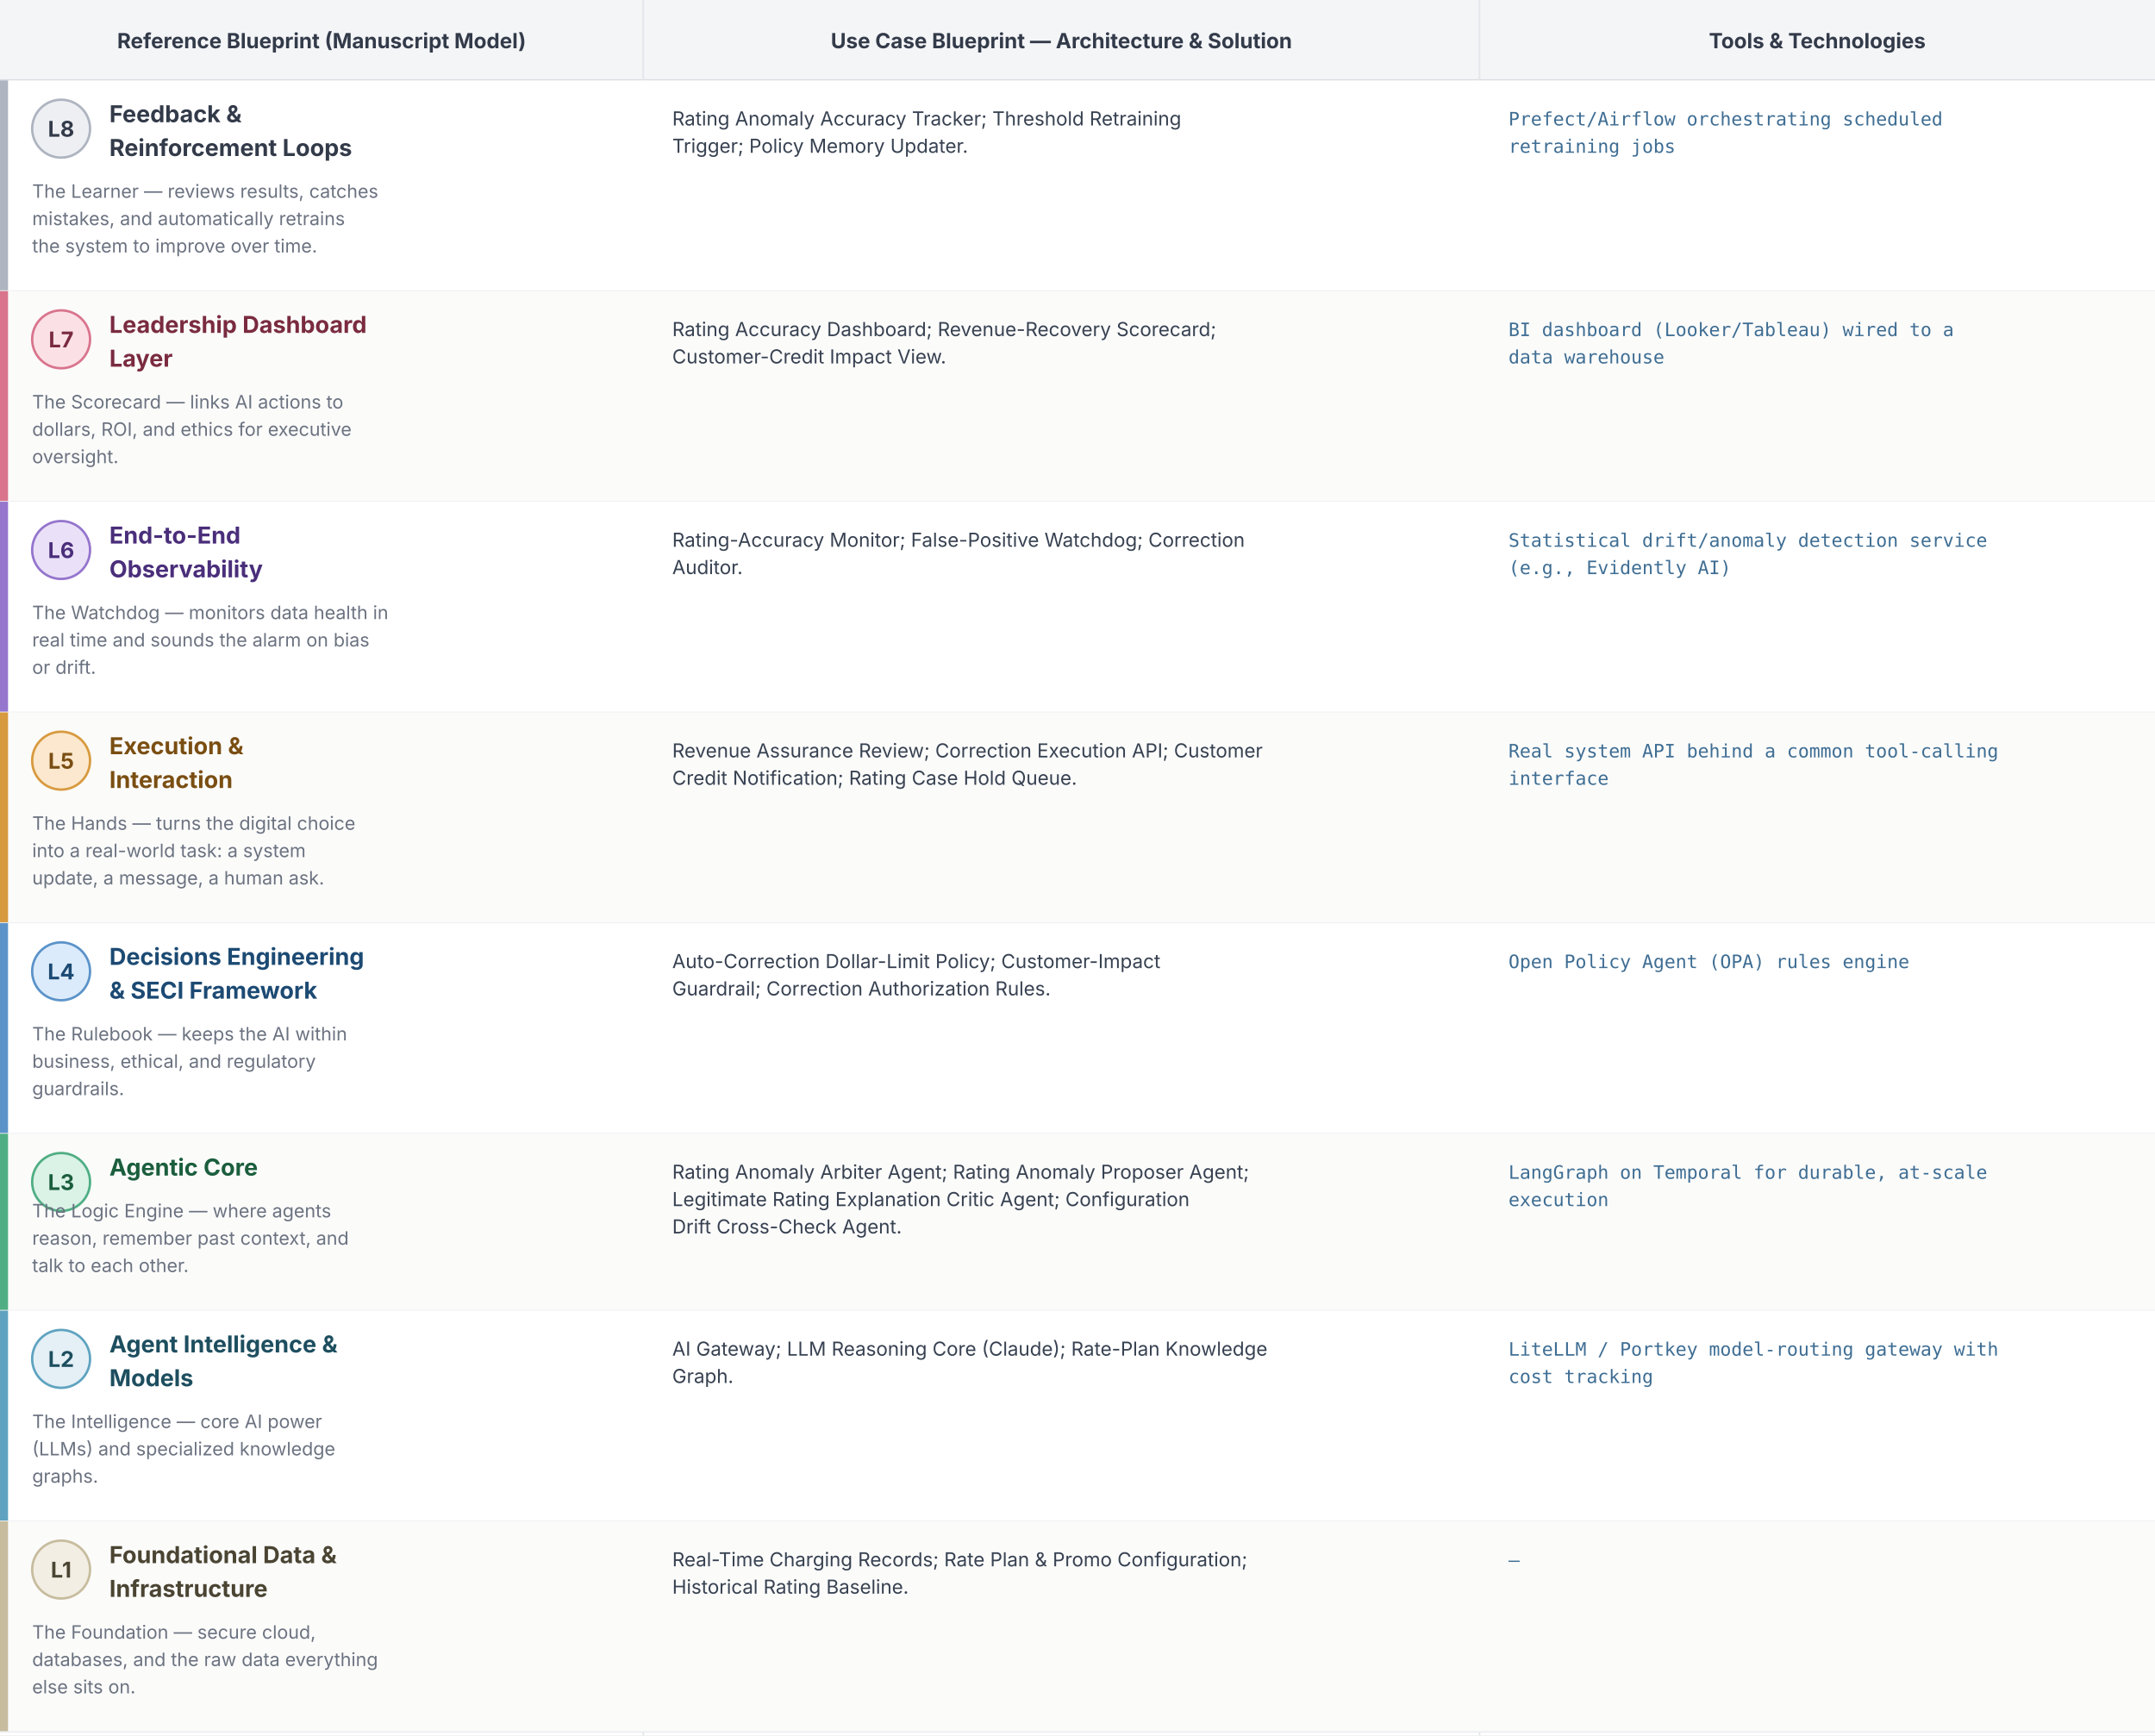
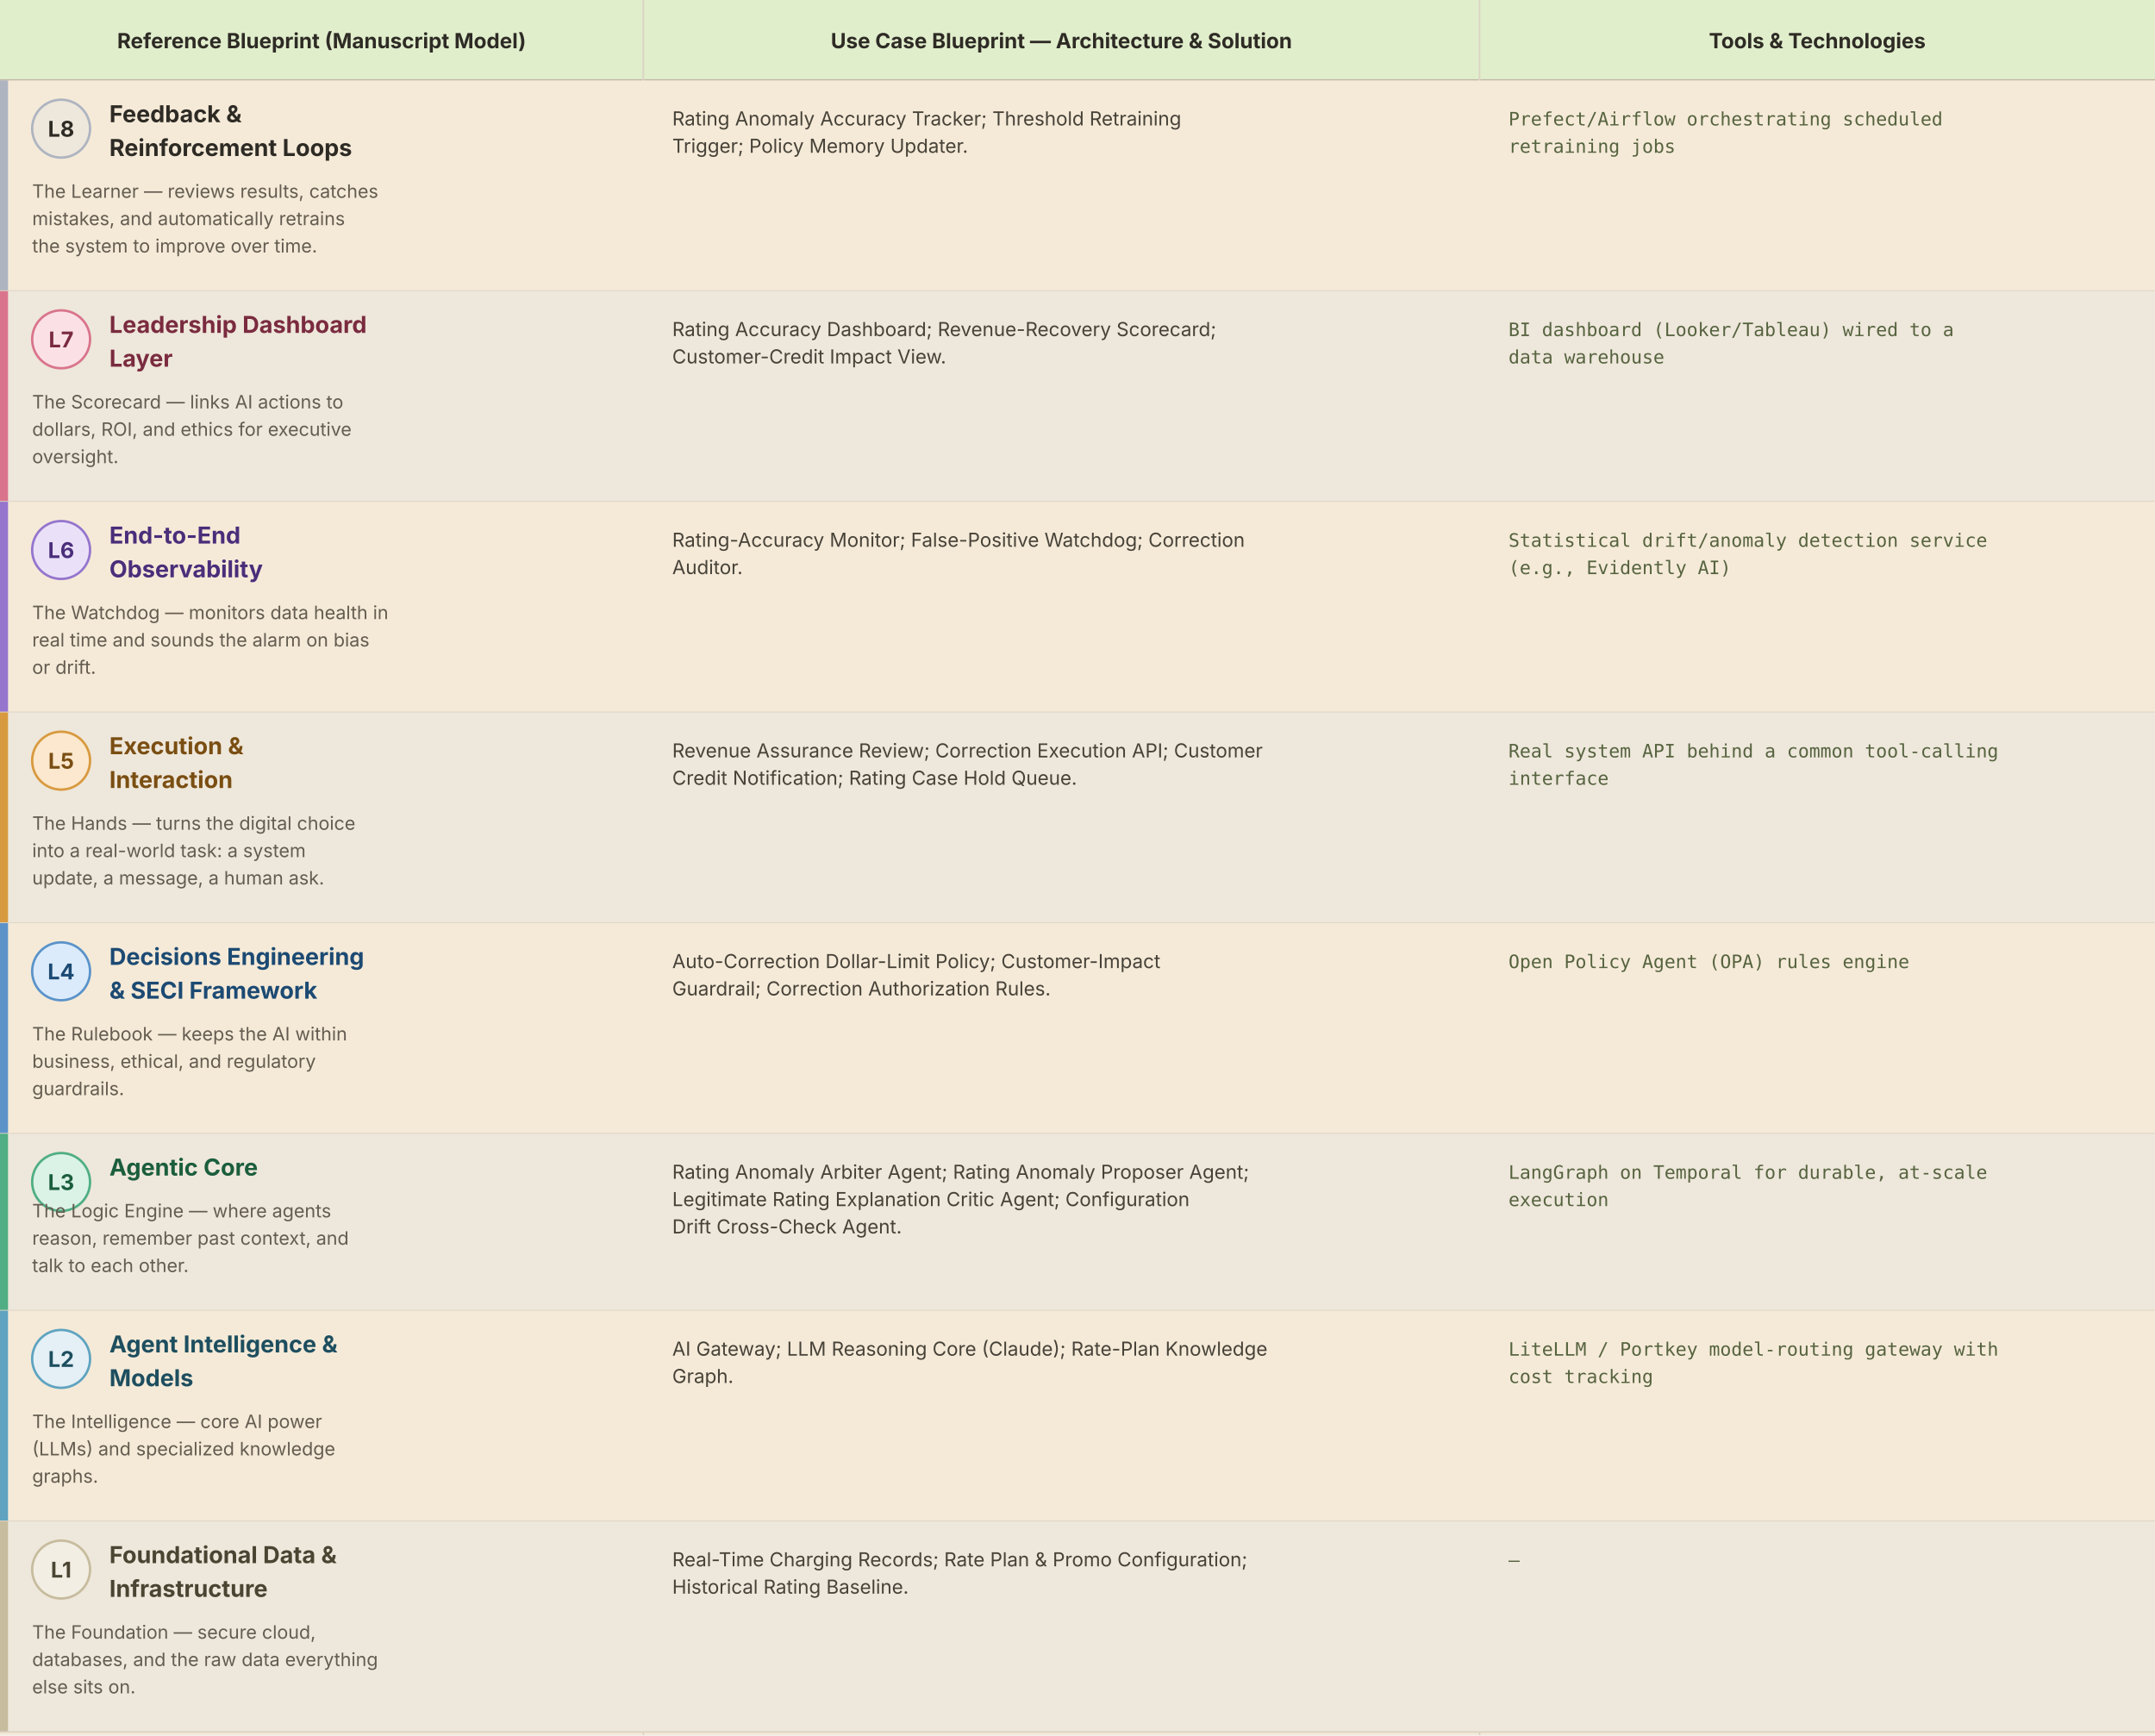
<svg xmlns="http://www.w3.org/2000/svg" viewBox="0 0 1340 1079" font-family="'Inter','IBM Plex Sans',-apple-system,sans-serif">
-   <rect width="1340" height="1079" fill="#FFFFFF" />
-   <rect x="0" y="0" width="1340" height="50" fill="#F4F5F7" />
-   <text x="200.0" y="30.0" text-anchor="middle" font-size="13" font-weight="700" fill="#333B4A">Reference Blueprint (Manuscript Model)</text>
-   <text x="660.0" y="30.0" text-anchor="middle" font-size="13" font-weight="700" fill="#333B4A">Use Case Blueprint — Architecture &amp; Solution</text>
-   <text x="1130.0" y="30.0" text-anchor="middle" font-size="13" font-weight="700" fill="#333B4A">Tools &amp; Technologies</text>
-   <line x1="0" y1="50" x2="1340" y2="50" stroke="#D8DCE2" stroke-width="1.5" />
-   <line x1="400" y1="0" x2="400" y2="1079" stroke="#E2E5EA" stroke-width="1" />
-   <line x1="920" y1="0" x2="920" y2="1079" stroke="#E2E5EA" stroke-width="1" />
-   <rect x="0" y="50.0" width="1340" height="131.0" fill="#FFFFFF" />
+   <rect width="1340" height="1079" fill="#f5ead8" />
+   <rect x="0" y="0" width="1340" height="50" fill="#e1eecc" />
+   <text x="200.0" y="30.0" text-anchor="middle" font-size="13" font-weight="700" fill="#2e2b25">Reference Blueprint (Manuscript Model)</text>
+   <text x="660.0" y="30.0" text-anchor="middle" font-size="13" font-weight="700" fill="#2e2b25">Use Case Blueprint — Architecture &amp; Solution</text>
+   <text x="1130.0" y="30.0" text-anchor="middle" font-size="13" font-weight="700" fill="#2e2b25">Tools &amp; Technologies</text>
+   <line x1="0" y1="50" x2="1340" y2="50" stroke="#c0b6a5" stroke-width="1.5" />
+   <line x1="400" y1="0" x2="400" y2="1079" stroke="#dcd3c4" stroke-width="1" />
+   <line x1="920" y1="0" x2="920" y2="1079" stroke="#dcd3c4" stroke-width="1" />
+   <rect x="0" y="50.0" width="1340" height="131.0" fill="#f5ead8" />
  <rect x="0" y="50.0" width="5" height="131.0" fill="#AEB4C0" />
-   <circle cx="38" cy="80.0" r="18" fill="#EDEFF3" stroke="#AEB4C0" stroke-width="1.5" />
-   <text x="38" y="85.0" text-anchor="middle" font-size="13.5" font-weight="700" fill="#333B4A">L8</text>
-   <text x="68" y="76.0" font-size="14.5" font-weight="700" fill="#333B4A">Feedback &amp;</text>
-   <text x="68" y="97.0" font-size="14.5" font-weight="700" fill="#333B4A">Reinforcement Loops</text>
-   <text x="20" y="123.0" font-size="11.5" fill="#6B7280">The Learner — reviews results, catches</text>
-   <text x="20" y="140.0" font-size="11.5" fill="#6B7280">mistakes, and automatically retrains</text>
-   <text x="20" y="157.0" font-size="11.5" fill="#6B7280">the system to improve over time.</text>
-   <text x="418" y="78.0" font-size="12" fill="#374151">Rating Anomaly Accuracy Tracker; Threshold Retraining</text>
-   <text x="418" y="95.0" font-size="12" fill="#374151">Trigger; Policy Memory Updater.</text>
-   <text x="938" y="78.0" font-size="11.5" font-family="'IBM Plex Mono',monospace" fill="#3E6D93">Prefect/Airflow orchestrating scheduled</text>
-   <text x="938" y="95.0" font-size="11.5" font-family="'IBM Plex Mono',monospace" fill="#3E6D93">retraining jobs</text>
-   <line x1="0" y1="181.0" x2="1340" y2="181.0" stroke="#EDEEF1" stroke-width="1" />
-   <rect x="0" y="181.0" width="1340" height="131.0" fill="#FBFBFA" />
+   <circle cx="38" cy="80.0" r="18" fill="#eee7db" stroke="#AEB4C0" stroke-width="1.5" />
+   <text x="38" y="85.0" text-anchor="middle" font-size="13.5" font-weight="700" fill="#2e2b25">L8</text>
+   <text x="68" y="76.0" font-size="14.5" font-weight="700" fill="#2e2b25">Feedback &amp;</text>
+   <text x="68" y="97.0" font-size="14.5" font-weight="700" fill="#2e2b25">Reinforcement Loops</text>
+   <text x="20" y="123.0" font-size="11.5" fill="#645c50">The Learner — reviews results, catches</text>
+   <text x="20" y="140.0" font-size="11.5" fill="#645c50">mistakes, and automatically retrains</text>
+   <text x="20" y="157.0" font-size="11.5" fill="#645c50">the system to improve over time.</text>
+   <text x="418" y="78.0" font-size="12" fill="#474238">Rating Anomaly Accuracy Tracker; Threshold Retraining</text>
+   <text x="418" y="95.0" font-size="12" fill="#474238">Trigger; Policy Memory Updater.</text>
+   <text x="938" y="78.0" font-size="11.5" font-family="'IBM Plex Mono',monospace" fill="#56633f">Prefect/Airflow orchestrating scheduled</text>
+   <text x="938" y="95.0" font-size="11.5" font-family="'IBM Plex Mono',monospace" fill="#56633f">retraining jobs</text>
+   <line x1="0" y1="181.0" x2="1340" y2="181.0" stroke="#dcd3c4" stroke-width="1" />
+   <rect x="0" y="181.0" width="1340" height="131.0" fill="#eee7db" />
  <rect x="0" y="181.0" width="5" height="131.0" fill="#D9748C" />
  <circle cx="38" cy="211.0" r="18" fill="#FBE1E6" stroke="#D9748C" stroke-width="1.5" />
  <text x="38" y="216.0" text-anchor="middle" font-size="13.5" font-weight="700" fill="#7A2B3F">L7</text>
  <text x="68" y="207.0" font-size="14.5" font-weight="700" fill="#7A2B3F">Leadership Dashboard</text>
  <text x="68" y="228.0" font-size="14.5" font-weight="700" fill="#7A2B3F">Layer</text>
-   <text x="20" y="254.0" font-size="11.5" fill="#6B7280">The Scorecard — links AI actions to</text>
-   <text x="20" y="271.0" font-size="11.5" fill="#6B7280">dollars, ROI, and ethics for executive</text>
-   <text x="20" y="288.0" font-size="11.5" fill="#6B7280">oversight.</text>
-   <text x="418" y="209.0" font-size="12" fill="#374151">Rating Accuracy Dashboard; Revenue-Recovery Scorecard;</text>
-   <text x="418" y="226.0" font-size="12" fill="#374151">Customer-Credit Impact View.</text>
-   <text x="938" y="209.0" font-size="11.5" font-family="'IBM Plex Mono',monospace" fill="#3E6D93">BI dashboard (Looker/Tableau) wired to a</text>
-   <text x="938" y="226.0" font-size="11.5" font-family="'IBM Plex Mono',monospace" fill="#3E6D93">data warehouse</text>
-   <line x1="0" y1="312.0" x2="1340" y2="312.0" stroke="#EDEEF1" stroke-width="1" />
-   <rect x="0" y="312.0" width="1340" height="131.0" fill="#FFFFFF" />
+   <text x="20" y="254.0" font-size="11.5" fill="#645c50">The Scorecard — links AI actions to</text>
+   <text x="20" y="271.0" font-size="11.5" fill="#645c50">dollars, ROI, and ethics for executive</text>
+   <text x="20" y="288.0" font-size="11.5" fill="#645c50">oversight.</text>
+   <text x="418" y="209.0" font-size="12" fill="#474238">Rating Accuracy Dashboard; Revenue-Recovery Scorecard;</text>
+   <text x="418" y="226.0" font-size="12" fill="#474238">Customer-Credit Impact View.</text>
+   <text x="938" y="209.0" font-size="11.5" font-family="'IBM Plex Mono',monospace" fill="#56633f">BI dashboard (Looker/Tableau) wired to a</text>
+   <text x="938" y="226.0" font-size="11.5" font-family="'IBM Plex Mono',monospace" fill="#56633f">data warehouse</text>
+   <line x1="0" y1="312.0" x2="1340" y2="312.0" stroke="#dcd3c4" stroke-width="1" />
+   <rect x="0" y="312.0" width="1340" height="131.0" fill="#f5ead8" />
  <rect x="0" y="312.0" width="5" height="131.0" fill="#9575CD" />
  <circle cx="38" cy="342.0" r="18" fill="#EAE1F8" stroke="#9575CD" stroke-width="1.5" />
  <text x="38" y="347.0" text-anchor="middle" font-size="13.5" font-weight="700" fill="#4A2E7A">L6</text>
  <text x="68" y="338.0" font-size="14.5" font-weight="700" fill="#4A2E7A">End-to-End</text>
  <text x="68" y="359.0" font-size="14.5" font-weight="700" fill="#4A2E7A">Observability</text>
-   <text x="20" y="385.0" font-size="11.5" fill="#6B7280">The Watchdog — monitors data health in</text>
-   <text x="20" y="402.0" font-size="11.5" fill="#6B7280">real time and sounds the alarm on bias</text>
-   <text x="20" y="419.0" font-size="11.5" fill="#6B7280">or drift.</text>
-   <text x="418" y="340.0" font-size="12" fill="#374151">Rating-Accuracy Monitor; False-Positive Watchdog; Correction</text>
-   <text x="418" y="357.0" font-size="12" fill="#374151">Auditor.</text>
-   <text x="938" y="340.0" font-size="11.5" font-family="'IBM Plex Mono',monospace" fill="#3E6D93">Statistical drift/anomaly detection service</text>
-   <text x="938" y="357.0" font-size="11.5" font-family="'IBM Plex Mono',monospace" fill="#3E6D93">(e.g., Evidently AI)</text>
-   <line x1="0" y1="443.0" x2="1340" y2="443.0" stroke="#EDEEF1" stroke-width="1" />
-   <rect x="0" y="443.0" width="1340" height="131.0" fill="#FBFBFA" />
+   <text x="20" y="385.0" font-size="11.5" fill="#645c50">The Watchdog — monitors data health in</text>
+   <text x="20" y="402.0" font-size="11.5" fill="#645c50">real time and sounds the alarm on bias</text>
+   <text x="20" y="419.0" font-size="11.5" fill="#645c50">or drift.</text>
+   <text x="418" y="340.0" font-size="12" fill="#474238">Rating-Accuracy Monitor; False-Positive Watchdog; Correction</text>
+   <text x="418" y="357.0" font-size="12" fill="#474238">Auditor.</text>
+   <text x="938" y="340.0" font-size="11.5" font-family="'IBM Plex Mono',monospace" fill="#56633f">Statistical drift/anomaly detection service</text>
+   <text x="938" y="357.0" font-size="11.5" font-family="'IBM Plex Mono',monospace" fill="#56633f">(e.g., Evidently AI)</text>
+   <line x1="0" y1="443.0" x2="1340" y2="443.0" stroke="#dcd3c4" stroke-width="1" />
+   <rect x="0" y="443.0" width="1340" height="131.0" fill="#eee7db" />
  <rect x="0" y="443.0" width="5" height="131.0" fill="#D89A3F" />
  <circle cx="38" cy="473.0" r="18" fill="#FBE8CE" stroke="#D89A3F" stroke-width="1.5" />
  <text x="38" y="478.0" text-anchor="middle" font-size="13.5" font-weight="700" fill="#7A4E12">L5</text>
  <text x="68" y="469.0" font-size="14.5" font-weight="700" fill="#7A4E12">Execution &amp;</text>
  <text x="68" y="490.0" font-size="14.5" font-weight="700" fill="#7A4E12">Interaction</text>
-   <text x="20" y="516.0" font-size="11.5" fill="#6B7280">The Hands — turns the digital choice</text>
-   <text x="20" y="533.0" font-size="11.5" fill="#6B7280">into a real-world task: a system</text>
-   <text x="20" y="550.0" font-size="11.5" fill="#6B7280">update, a message, a human ask.</text>
-   <text x="418" y="471.0" font-size="12" fill="#374151">Revenue Assurance Review; Correction Execution API; Customer</text>
-   <text x="418" y="488.0" font-size="12" fill="#374151">Credit Notification; Rating Case Hold Queue.</text>
-   <text x="938" y="471.0" font-size="11.5" font-family="'IBM Plex Mono',monospace" fill="#3E6D93">Real system API behind a common tool-calling</text>
-   <text x="938" y="488.0" font-size="11.5" font-family="'IBM Plex Mono',monospace" fill="#3E6D93">interface</text>
-   <line x1="0" y1="574.0" x2="1340" y2="574.0" stroke="#EDEEF1" stroke-width="1" />
-   <rect x="0" y="574.0" width="1340" height="131.0" fill="#FFFFFF" />
+   <text x="20" y="516.0" font-size="11.5" fill="#645c50">The Hands — turns the digital choice</text>
+   <text x="20" y="533.0" font-size="11.5" fill="#645c50">into a real-world task: a system</text>
+   <text x="20" y="550.0" font-size="11.5" fill="#645c50">update, a message, a human ask.</text>
+   <text x="418" y="471.0" font-size="12" fill="#474238">Revenue Assurance Review; Correction Execution API; Customer</text>
+   <text x="418" y="488.0" font-size="12" fill="#474238">Credit Notification; Rating Case Hold Queue.</text>
+   <text x="938" y="471.0" font-size="11.5" font-family="'IBM Plex Mono',monospace" fill="#56633f">Real system API behind a common tool-calling</text>
+   <text x="938" y="488.0" font-size="11.5" font-family="'IBM Plex Mono',monospace" fill="#56633f">interface</text>
+   <line x1="0" y1="574.0" x2="1340" y2="574.0" stroke="#dcd3c4" stroke-width="1" />
+   <rect x="0" y="574.0" width="1340" height="131.0" fill="#f5ead8" />
  <rect x="0" y="574.0" width="5" height="131.0" fill="#5B93C9" />
  <circle cx="38" cy="604.0" r="18" fill="#DCEBFB" stroke="#5B93C9" stroke-width="1.5" />
  <text x="38" y="609.0" text-anchor="middle" font-size="13.5" font-weight="700" fill="#1C4A73">L4</text>
  <text x="68" y="600.0" font-size="14.5" font-weight="700" fill="#1C4A73">Decisions Engineering</text>
  <text x="68" y="621.0" font-size="14.5" font-weight="700" fill="#1C4A73">&amp; SECI Framework</text>
-   <text x="20" y="647.0" font-size="11.5" fill="#6B7280">The Rulebook — keeps the AI within</text>
-   <text x="20" y="664.0" font-size="11.5" fill="#6B7280">business, ethical, and regulatory</text>
-   <text x="20" y="681.0" font-size="11.5" fill="#6B7280">guardrails.</text>
-   <text x="418" y="602.0" font-size="12" fill="#374151">Auto-Correction Dollar-Limit Policy; Customer-Impact</text>
-   <text x="418" y="619.0" font-size="12" fill="#374151">Guardrail; Correction Authorization Rules.</text>
-   <text x="938" y="602.0" font-size="11.5" font-family="'IBM Plex Mono',monospace" fill="#3E6D93">Open Policy Agent (OPA) rules engine</text>
-   <line x1="0" y1="705.0" x2="1340" y2="705.0" stroke="#EDEEF1" stroke-width="1" />
-   <rect x="0" y="705.0" width="1340" height="110.0" fill="#FBFBFA" />
+   <text x="20" y="647.0" font-size="11.5" fill="#645c50">The Rulebook — keeps the AI within</text>
+   <text x="20" y="664.0" font-size="11.5" fill="#645c50">business, ethical, and regulatory</text>
+   <text x="20" y="681.0" font-size="11.5" fill="#645c50">guardrails.</text>
+   <text x="418" y="602.0" font-size="12" fill="#474238">Auto-Correction Dollar-Limit Policy; Customer-Impact</text>
+   <text x="418" y="619.0" font-size="12" fill="#474238">Guardrail; Correction Authorization Rules.</text>
+   <text x="938" y="602.0" font-size="11.5" font-family="'IBM Plex Mono',monospace" fill="#56633f">Open Policy Agent (OPA) rules engine</text>
+   <line x1="0" y1="705.0" x2="1340" y2="705.0" stroke="#dcd3c4" stroke-width="1" />
+   <rect x="0" y="705.0" width="1340" height="110.0" fill="#eee7db" />
  <rect x="0" y="705.0" width="5" height="110.0" fill="#4FAE83" />
  <circle cx="38" cy="735.0" r="18" fill="#DBF2E7" stroke="#4FAE83" stroke-width="1.5" />
  <text x="38" y="740.0" text-anchor="middle" font-size="13.5" font-weight="700" fill="#1B5E3D">L3</text>
  <text x="68" y="731.0" font-size="14.5" font-weight="700" fill="#1B5E3D">Agentic Core</text>
-   <text x="20" y="757.0" font-size="11.5" fill="#6B7280">The Logic Engine — where agents</text>
-   <text x="20" y="774.0" font-size="11.5" fill="#6B7280">reason, remember past context, and</text>
-   <text x="20" y="791.0" font-size="11.5" fill="#6B7280">talk to each other.</text>
-   <text x="418" y="733.0" font-size="12" fill="#374151">Rating Anomaly Arbiter Agent; Rating Anomaly Proposer Agent;</text>
-   <text x="418" y="750.0" font-size="12" fill="#374151">Legitimate Rating Explanation Critic Agent; Configuration</text>
-   <text x="418" y="767.0" font-size="12" fill="#374151">Drift Cross-Check Agent.</text>
-   <text x="938" y="733.0" font-size="11.5" font-family="'IBM Plex Mono',monospace" fill="#3E6D93">LangGraph on Temporal for durable, at-scale</text>
-   <text x="938" y="750.0" font-size="11.5" font-family="'IBM Plex Mono',monospace" fill="#3E6D93">execution</text>
-   <line x1="0" y1="815.0" x2="1340" y2="815.0" stroke="#EDEEF1" stroke-width="1" />
-   <rect x="0" y="815.0" width="1340" height="131.0" fill="#FFFFFF" />
+   <text x="20" y="757.0" font-size="11.5" fill="#645c50">The Logic Engine — where agents</text>
+   <text x="20" y="774.0" font-size="11.5" fill="#645c50">reason, remember past context, and</text>
+   <text x="20" y="791.0" font-size="11.5" fill="#645c50">talk to each other.</text>
+   <text x="418" y="733.0" font-size="12" fill="#474238">Rating Anomaly Arbiter Agent; Rating Anomaly Proposer Agent;</text>
+   <text x="418" y="750.0" font-size="12" fill="#474238">Legitimate Rating Explanation Critic Agent; Configuration</text>
+   <text x="418" y="767.0" font-size="12" fill="#474238">Drift Cross-Check Agent.</text>
+   <text x="938" y="733.0" font-size="11.5" font-family="'IBM Plex Mono',monospace" fill="#56633f">LangGraph on Temporal for durable, at-scale</text>
+   <text x="938" y="750.0" font-size="11.5" font-family="'IBM Plex Mono',monospace" fill="#56633f">execution</text>
+   <line x1="0" y1="815.0" x2="1340" y2="815.0" stroke="#dcd3c4" stroke-width="1" />
+   <rect x="0" y="815.0" width="1340" height="131.0" fill="#f5ead8" />
  <rect x="0" y="815.0" width="5" height="131.0" fill="#5FA3C0" />
  <circle cx="38" cy="845.0" r="18" fill="#E4F0F6" stroke="#5FA3C0" stroke-width="1.5" />
  <text x="38" y="850.0" text-anchor="middle" font-size="13.5" font-weight="700" fill="#1D4E5F">L2</text>
  <text x="68" y="841.0" font-size="14.5" font-weight="700" fill="#1D4E5F">Agent Intelligence &amp;</text>
  <text x="68" y="862.0" font-size="14.5" font-weight="700" fill="#1D4E5F">Models</text>
-   <text x="20" y="888.0" font-size="11.5" fill="#6B7280">The Intelligence — core AI power</text>
-   <text x="20" y="905.0" font-size="11.5" fill="#6B7280">(LLMs) and specialized knowledge</text>
-   <text x="20" y="922.0" font-size="11.5" fill="#6B7280">graphs.</text>
-   <text x="418" y="843.0" font-size="12" fill="#374151">AI Gateway; LLM Reasoning Core (Claude); Rate-Plan Knowledge</text>
-   <text x="418" y="860.0" font-size="12" fill="#374151">Graph.</text>
-   <text x="938" y="843.0" font-size="11.5" font-family="'IBM Plex Mono',monospace" fill="#3E6D93">LiteLLM / Portkey model-routing gateway with</text>
-   <text x="938" y="860.0" font-size="11.5" font-family="'IBM Plex Mono',monospace" fill="#3E6D93">cost tracking</text>
-   <line x1="0" y1="946.0" x2="1340" y2="946.0" stroke="#EDEEF1" stroke-width="1" />
-   <rect x="0" y="946.0" width="1340" height="131.0" fill="#FBFBFA" />
+   <text x="20" y="888.0" font-size="11.5" fill="#645c50">The Intelligence — core AI power</text>
+   <text x="20" y="905.0" font-size="11.5" fill="#645c50">(LLMs) and specialized knowledge</text>
+   <text x="20" y="922.0" font-size="11.5" fill="#645c50">graphs.</text>
+   <text x="418" y="843.0" font-size="12" fill="#474238">AI Gateway; LLM Reasoning Core (Claude); Rate-Plan Knowledge</text>
+   <text x="418" y="860.0" font-size="12" fill="#474238">Graph.</text>
+   <text x="938" y="843.0" font-size="11.5" font-family="'IBM Plex Mono',monospace" fill="#56633f">LiteLLM / Portkey model-routing gateway with</text>
+   <text x="938" y="860.0" font-size="11.5" font-family="'IBM Plex Mono',monospace" fill="#56633f">cost tracking</text>
+   <line x1="0" y1="946.0" x2="1340" y2="946.0" stroke="#dcd3c4" stroke-width="1" />
+   <rect x="0" y="946.0" width="1340" height="131.0" fill="#eee7db" />
  <rect x="0" y="946.0" width="5" height="131.0" fill="#C7BC9E" />
  <circle cx="38" cy="976.0" r="18" fill="#F2EEE3" stroke="#C7BC9E" stroke-width="1.5" />
  <text x="38" y="981.0" text-anchor="middle" font-size="13.5" font-weight="700" fill="#4A4432">L1</text>
  <text x="68" y="972.0" font-size="14.5" font-weight="700" fill="#4A4432">Foundational Data &amp;</text>
  <text x="68" y="993.0" font-size="14.5" font-weight="700" fill="#4A4432">Infrastructure</text>
-   <text x="20" y="1019.0" font-size="11.5" fill="#6B7280">The Foundation — secure cloud,</text>
-   <text x="20" y="1036.0" font-size="11.5" fill="#6B7280">databases, and the raw data everything</text>
-   <text x="20" y="1053.0" font-size="11.5" fill="#6B7280">else sits on.</text>
-   <text x="418" y="974.0" font-size="12" fill="#374151">Real-Time Charging Records; Rate Plan &amp; Promo Configuration;</text>
-   <text x="418" y="991.0" font-size="12" fill="#374151">Historical Rating Baseline.</text>
-   <text x="938" y="974.0" font-size="11.5" font-family="'IBM Plex Mono',monospace" fill="#3E6D93">—</text>
-   <line x1="0" y1="1077.0" x2="1340" y2="1077.0" stroke="#EDEEF1" stroke-width="1" />
+   <text x="20" y="1019.0" font-size="11.5" fill="#645c50">The Foundation — secure cloud,</text>
+   <text x="20" y="1036.0" font-size="11.5" fill="#645c50">databases, and the raw data everything</text>
+   <text x="20" y="1053.0" font-size="11.5" fill="#645c50">else sits on.</text>
+   <text x="418" y="974.0" font-size="12" fill="#474238">Real-Time Charging Records; Rate Plan &amp; Promo Configuration;</text>
+   <text x="418" y="991.0" font-size="12" fill="#474238">Historical Rating Baseline.</text>
+   <text x="938" y="974.0" font-size="11.5" font-family="'IBM Plex Mono',monospace" fill="#56633f">—</text>
+   <line x1="0" y1="1077.0" x2="1340" y2="1077.0" stroke="#dcd3c4" stroke-width="1" />
</svg>
